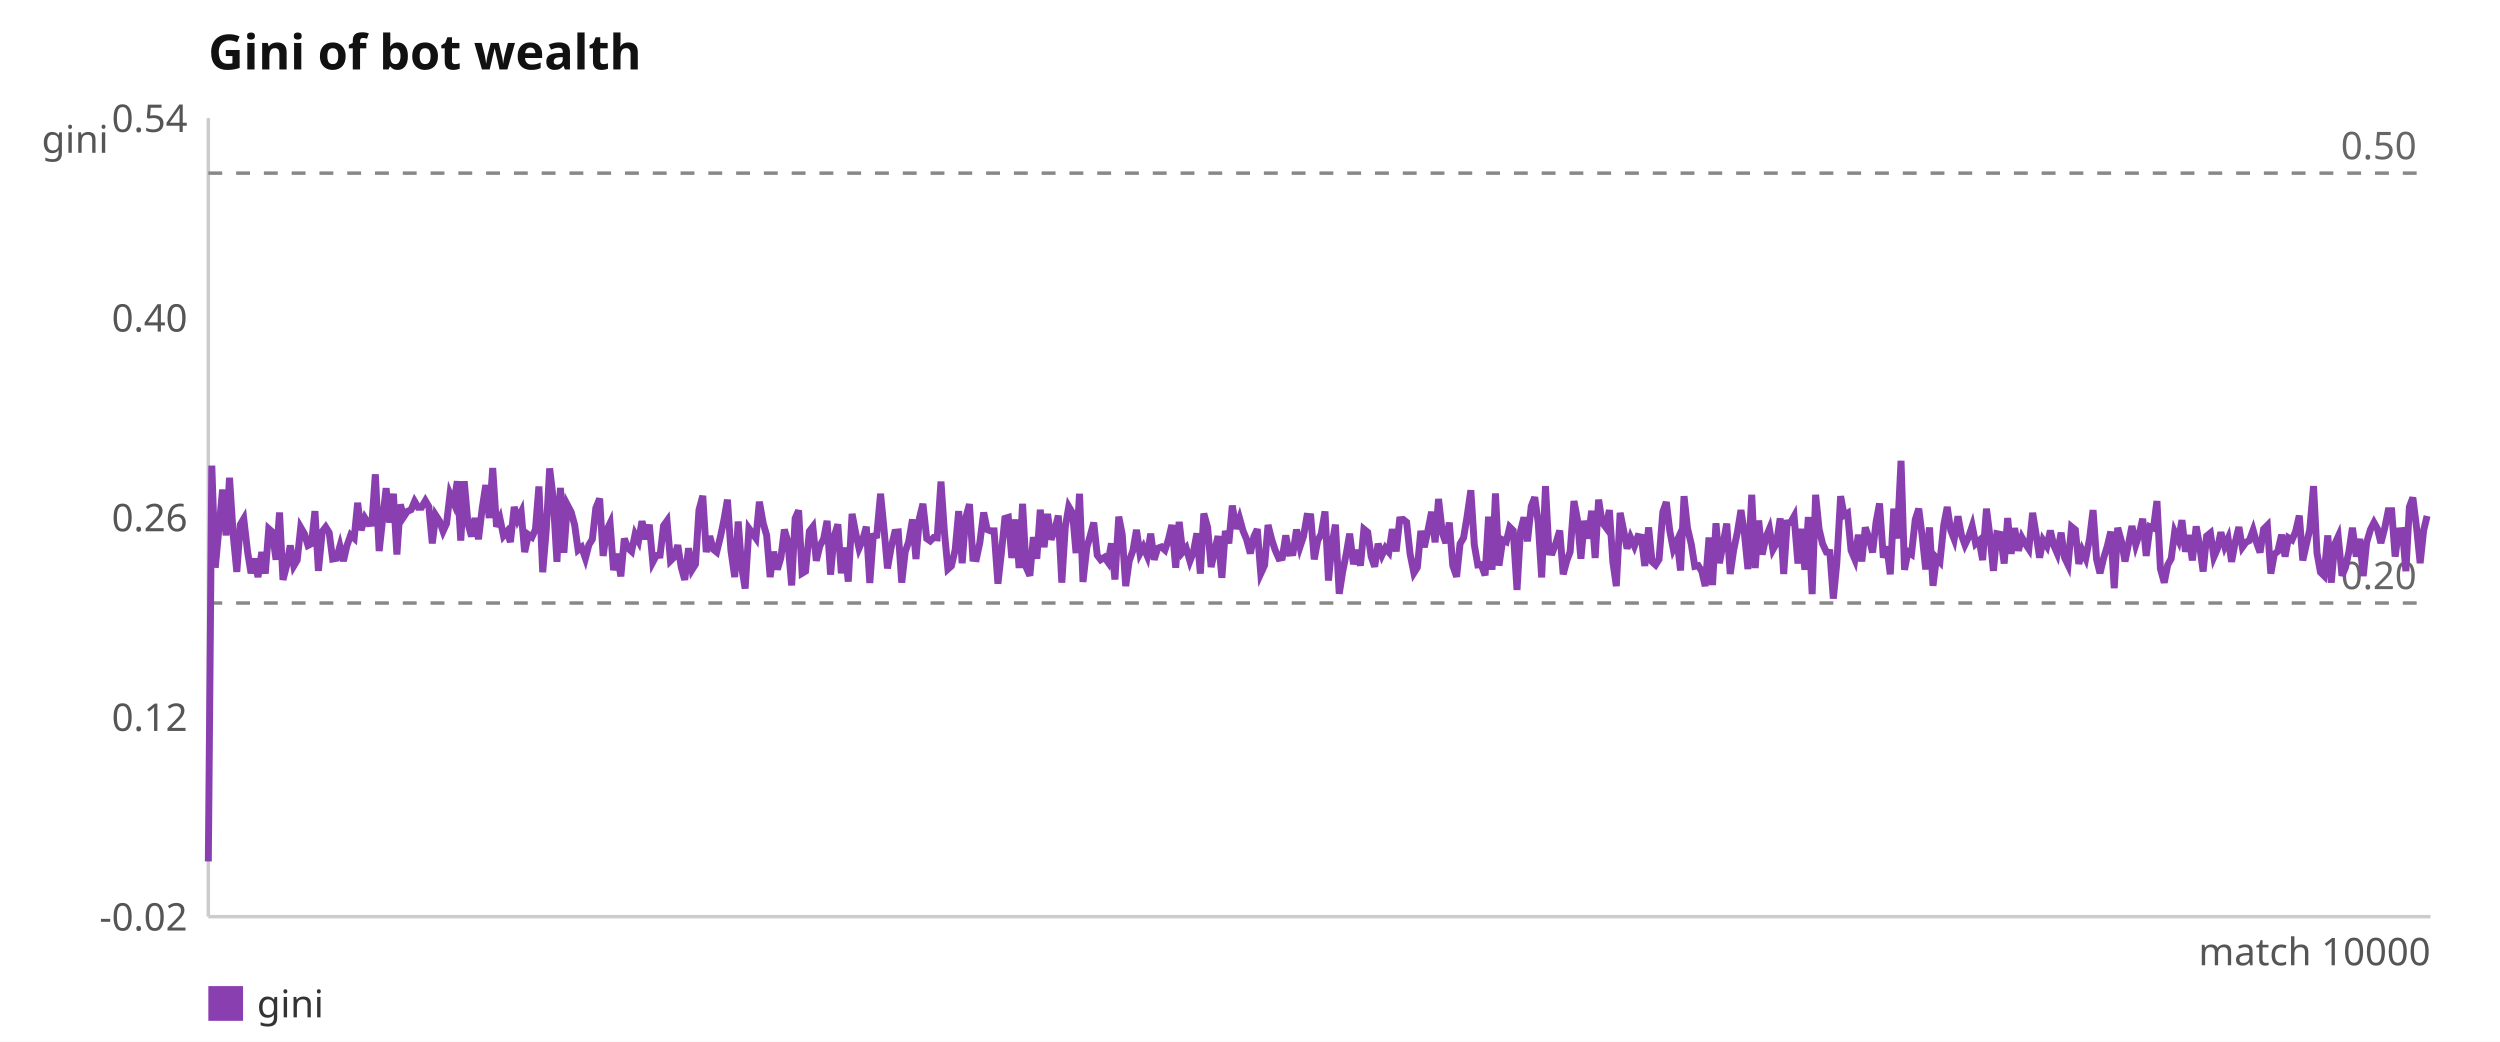
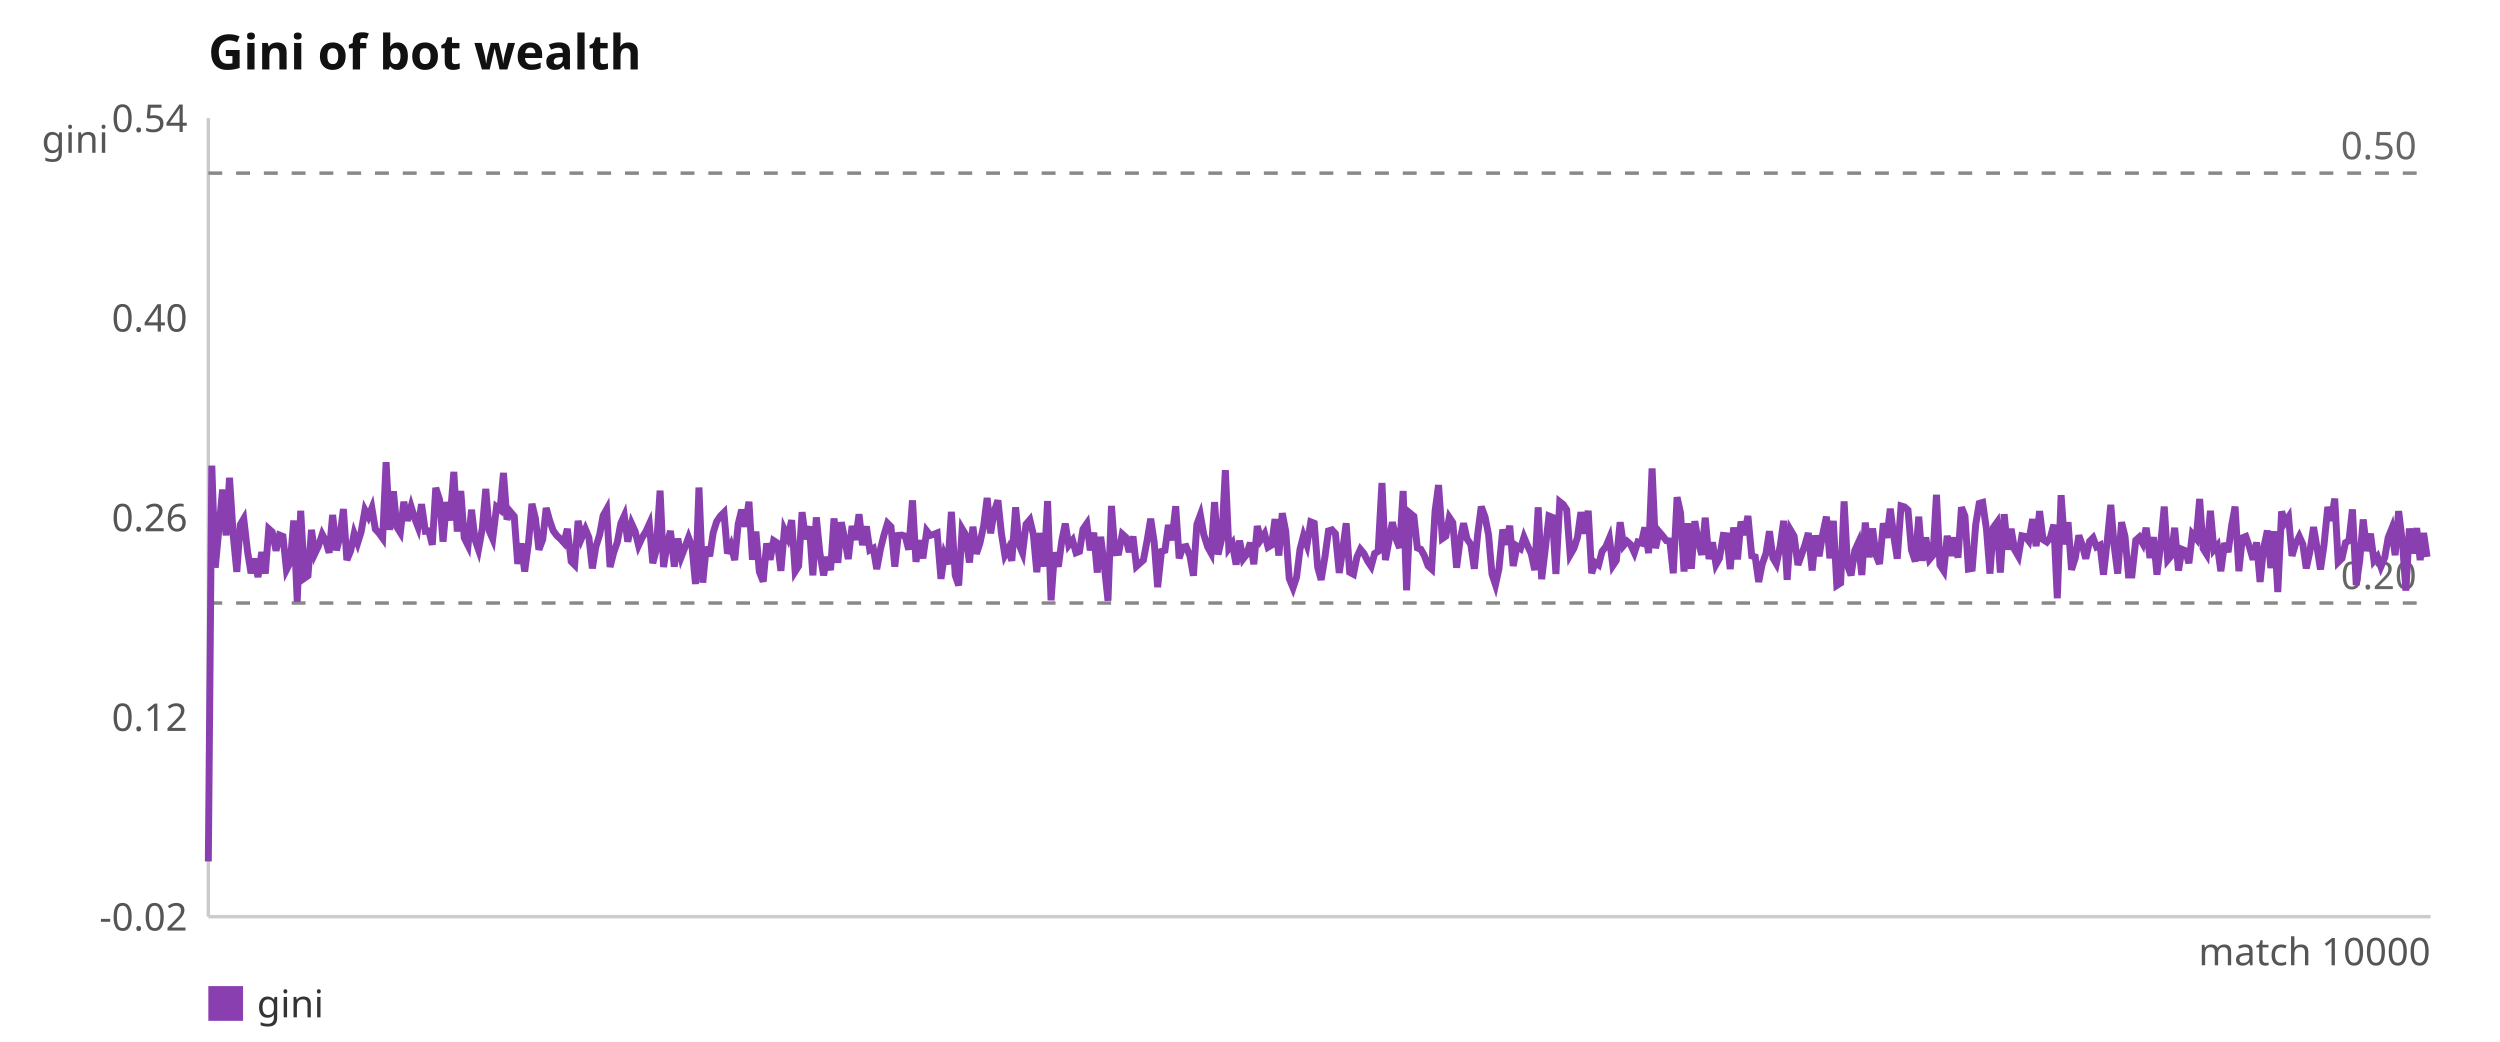
<svg xmlns="http://www.w3.org/2000/svg" viewBox="0 0 720 300" width="720" height="300" font-family="system-ui,sans-serif">
  <rect width="100%" height="100%" fill="#fff" />
  <text x="60" y="20" font-size="14" font-weight="600" fill="#111">Gini of bot wealth</text>
  <text x="12" y="44" font-size="11" fill="#555">gini</text>
  <line x1="60" x2="60" y1="34" y2="264" stroke="#ccc" />
  <line x1="60" x2="700" y1="264" y2="264" stroke="#ccc" />
  <text x="54" y="268" text-anchor="end" font-size="11" fill="#555">-0.02</text>
  <text x="54" y="210.5" text-anchor="end" font-size="11" fill="#555">0.12</text>
  <text x="54" y="153" text-anchor="end" font-size="11" fill="#555">0.26</text>
  <text x="54" y="95.5" text-anchor="end" font-size="11" fill="#555">0.40</text>
  <text x="54" y="38" text-anchor="end" font-size="11" fill="#555">0.54</text>
  <line x1="60" x2="700" y1="173.672" y2="173.672" stroke="#888" stroke-dasharray="4 4" />
  <text x="696" y="169.672" text-anchor="end" font-size="11" fill="#666">0.20</text>
  <line x1="60" x2="700" y1="49.862" y2="49.862" stroke="#888" stroke-dasharray="4 4" />
  <text x="696" y="45.862" text-anchor="end" font-size="11" fill="#666">0.50</text>
-   <polyline fill="none" stroke="#8a3fb0" stroke-width="2" points="60.0,248.1 61.0,134.1 62.0,163.5 63.1,151.7 64.1,141.0 65.1,154.2 66.1,137.6 67.2,154.5 68.2,164.7 69.2,151.1 70.2,149.4 71.3,158.9 72.3,165.1 73.3,160.9 74.3,166.2 75.4,159.0 76.4,165.2 77.4,152.3 78.4,153.2 79.5,161.2 80.5,147.6 81.5,167.0 82.5,163.1 83.6,157.1 84.6,163.0 85.6,161.3 86.6,151.9 87.7,153.8 88.7,157.1 89.7,156.6 90.7,147.2 91.7,164.4 92.8,153.1 93.8,151.8 94.8,153.4 95.8,161.0 96.9,160.8 97.9,157.3 98.9,161.6 99.9,157.2 101.0,154.1 102.0,155.0 103.0,144.8 104.0,152.7 105.1,149.2 106.1,150.8 107.1,150.7 108.1,136.6 109.2,158.7 110.2,149.5 111.2,140.6 112.2,150.5 113.3,142.2 114.3,159.7 115.3,145.3 116.3,148.8 117.3,147.3 118.4,146.8 119.4,144.4 120.4,146.1 121.4,146.1 122.5,144.2 123.5,145.9 124.5,156.5 125.5,148.4 126.6,150.1 127.6,153.0 128.6,150.8 129.6,142.3 130.7,144.9 131.7,138.6 132.7,155.7 133.7,138.6 134.8,150.9 135.8,154.5 136.8,149.2 137.8,155.3 138.9,146.2 139.9,139.7 140.9,149.2 141.9,134.8 143.0,151.7 144.0,149.4 145.0,154.3 146.0,153.1 147.0,156.1 148.1,146.0 149.1,149.6 150.1,147.5 151.1,159.0 152.2,154.0 153.2,154.7 154.2,152.5 155.2,140.1 156.3,164.8 157.3,152.9 158.3,134.9 159.3,143.3 160.4,161.8 161.4,140.5 162.4,159.2 163.4,145.4 164.5,147.5 165.5,151.2 166.5,158.4 167.5,157.6 168.6,160.8 169.6,156.9 170.6,155.3 171.6,146.3 172.7,143.6 173.7,160.1 174.7,152.8 175.7,150.7 176.7,164.2 177.8,159.5 178.8,166.0 179.8,155.1 180.8,157.8 181.9,158.8 182.9,153.9 183.9,155.8 184.9,150.1 186.0,155.3 187.0,151.1 188.0,161.9 189.0,160.0 190.1,159.9 191.1,151.4 192.1,150.0 193.1,161.5 194.2,160.4 195.2,157.0 196.2,163.4 197.2,167.0 198.3,157.9 199.3,164.1 200.3,162.5 201.3,146.9 202.4,142.8 203.4,159.0 204.4,154.4 205.4,158.2 206.4,159.0 207.5,154.5 208.5,149.7 209.5,143.9 210.5,158.5 211.6,166.2 212.6,150.2 213.6,163.4 214.6,169.5 215.7,152.2 216.7,153.6 217.7,155.0 218.7,144.5 219.8,150.7 220.8,154.2 221.8,166.2 222.8,158.9 223.9,164.0 224.9,160.6 225.9,152.5 226.9,156.0 228.0,168.6 229.0,149.3 230.0,147.0 231.0,165.1 232.0,164.5 233.1,153.0 234.1,151.7 235.1,161.5 236.1,157.3 237.2,155.2 238.2,150.0 239.2,165.5 240.2,154.6 241.3,151.0 242.3,165.1 243.3,157.7 244.3,167.5 245.4,148.0 246.4,153.3 247.4,157.9 248.4,155.6 249.5,151.7 250.5,167.9 251.5,154.4 252.5,154.2 253.6,142.2 254.6,152.4 255.6,163.7 256.6,157.9 257.7,153.3 258.7,153.2 259.7,167.8 260.7,158.9 261.7,156.0 262.8,149.6 263.8,161.0 264.8,149.2 265.8,145.1 266.9,155.1 267.9,155.8 268.9,154.8 269.9,154.9 271.0,138.7 272.0,153.3 273.0,163.9 274.0,163.0 275.1,158.3 276.1,147.2 277.1,162.2 278.1,149.2 279.2,145.2 280.2,160.8 281.2,160.9 282.2,156.2 283.3,147.6 284.3,152.5 285.3,152.9 286.3,152.9 287.4,168.1 288.4,159.2 289.4,149.3 290.4,149.0 291.4,160.7 292.5,149.6 293.5,163.6 294.5,145.1 295.5,163.3 296.6,165.8 297.6,154.7 298.6,160.9 299.6,146.8 300.7,157.6 301.7,148.0 302.7,155.4 303.7,152.8 304.8,148.5 305.8,167.8 306.8,151.8 307.8,145.9 308.9,147.8 309.9,159.3 310.9,142.2 311.9,167.6 313.0,157.7 314.0,154.2 315.0,150.5 316.0,159.9 317.0,161.2 318.1,160.5 319.1,161.9 320.1,156.5 321.1,166.9 322.2,148.8 323.2,153.9 324.2,168.8 325.2,161.6 326.3,158.5 327.3,152.6 328.3,159.4 329.3,157.5 330.4,160.1 331.4,153.7 332.4,161.2 333.4,157.9 334.5,157.5 335.5,158.4 336.5,155.4 337.5,151.2 338.6,163.5 339.6,150.3 340.6,159.0 341.6,157.8 342.7,161.6 343.7,159.0 344.7,153.6 345.7,165.2 346.7,147.9 347.8,151.9 348.8,163.3 349.8,158.7 350.8,154.4 351.9,166.4 352.9,152.9 353.9,156.5 354.9,145.6 356.0,152.3 357.0,149.3 358.0,152.9 359.0,155.3 360.1,159.4 361.1,154.6 362.1,152.4 363.1,165.2 364.2,162.8 365.2,151.2 366.2,155.2 367.2,158.3 368.3,160.8 369.3,160.6 370.3,154.2 371.3,159.3 372.4,159.2 373.4,152.5 374.4,157.5 375.4,154.5 376.4,148.7 377.5,148.8 378.5,161.1 379.5,155.7 380.5,153.8 381.6,147.3 382.6,167.2 383.6,156.8 384.6,151.1 385.7,171.0 386.7,164.6 387.7,159.6 388.7,153.7 389.8,162.5 390.8,158.4 391.8,162.9 392.8,152.4 393.9,153.3 394.9,160.3 395.9,163.2 396.9,156.6 398.0,159.9 399.0,157.8 400.0,159.0 401.0,152.4 402.1,158.8 403.1,149.7 404.1,149.6 405.1,150.4 406.1,159.5 407.2,165.0 408.2,163.4 409.2,152.9 410.2,157.6 411.3,152.5 412.3,147.4 413.3,156.2 414.3,143.7 415.4,153.5 416.4,156.4 417.4,150.5 418.4,162.9 419.5,166.1 420.5,156.6 421.5,154.9 422.5,148.9 423.6,141.2 424.6,156.9 425.6,162.7 426.6,162.6 427.7,165.7 428.7,148.8 429.7,164.1 430.7,142.1 431.7,162.9 432.8,155.5 433.8,156.0 434.8,151.8 435.8,152.8 436.9,169.9 437.9,153.0 438.9,149.0 439.9,155.9 441.0,145.8 442.0,143.2 443.0,150.5 444.0,166.3 445.1,140.0 446.1,159.0 447.1,159.1 448.1,156.4 449.2,152.8 450.2,165.4 451.2,161.6 452.2,158.9 453.3,144.3 454.3,149.6 455.3,160.9 456.3,150.0 457.4,155.1 458.4,147.1 459.4,160.7 460.4,143.9 461.4,150.4 462.5,151.9 463.5,146.9 464.5,161.8 465.5,168.8 466.6,147.7 467.6,152.7 468.6,158.0 469.6,154.8 470.7,157.3 471.7,154.5 472.7,154.7 473.7,163.0 474.8,151.9 475.8,161.8 476.8,162.7 477.8,161.1 478.9,147.4 479.9,144.6 480.9,152.9 481.9,158.1 483.0,155.7 484.0,164.3 485.0,142.9 486.0,152.1 487.1,156.8 488.1,163.1 489.1,162.9 490.1,164.5 491.1,168.8 492.2,154.8 493.2,168.5 494.2,150.7 495.2,162.2 496.3,156.3 497.3,150.8 498.3,165.3 499.3,158.4 500.4,153.1 501.4,146.9 502.4,153.7 503.4,163.9 504.5,142.5 505.5,163.6 506.5,149.9 507.5,159.7 508.6,154.7 509.6,152.3 510.6,158.3 511.6,156.5 512.7,149.3 513.7,165.3 514.7,150.6 515.7,150.5 516.7,148.7 517.8,162.3 518.8,152.3 519.8,164.1 520.8,148.9 521.9,171.1 522.9,142.5 523.9,152.4 524.9,156.6 526.0,159.0 527.0,159.1 528.0,172.4 529.0,162.2 530.1,142.9 531.1,148.4 532.1,147.8 533.1,158.5 534.2,161.1 535.2,154.0 536.2,161.7 537.2,151.9 538.3,155.1 539.3,159.1 540.3,150.4 541.3,145.0 542.4,160.6 543.4,157.4 544.4,165.4 545.4,146.5 546.4,155.1 547.5,132.7 548.5,164.1 549.5,158.9 550.5,159.6 551.6,149.6 552.6,146.5 553.6,154.5 554.6,164.0 555.7,151.9 556.7,168.7 557.7,160.7 558.7,161.8 559.8,151.2 560.8,146.0 561.8,152.7 562.8,155.3 563.9,148.7 564.9,154.1 565.9,156.9 566.9,154.8 568.0,151.5 569.0,156.6 570.0,155.7 571.0,161.3 572.1,146.5 573.1,154.4 574.1,164.4 575.1,153.7 576.1,153.9 577.2,162.3 578.2,149.2 579.2,159.5 580.2,152.1 581.3,158.6 582.3,154.8 583.3,156.6 584.3,158.1 585.4,147.7 586.4,153.9 587.4,160.6 588.4,155.6 589.5,157.3 590.5,152.8 591.5,157.1 592.5,159.4 593.6,153.4 594.6,160.6 595.6,162.7 596.6,151.7 597.7,152.6 598.7,162.4 599.7,158.6 600.7,160.8 601.8,155.1 602.8,146.9 603.8,161.0 604.8,165.1 605.8,160.9 606.9,157.3 607.9,153.1 608.9,169.4 609.9,152.0 611.0,156.0 612.0,161.7 613.0,156.7 614.0,151.5 615.1,156.9 616.1,153.8 617.1,149.4 618.1,160.1 619.2,151.7 620.2,152.1 621.2,144.3 622.2,163.8 623.3,167.8 624.3,162.7 625.3,160.9 626.3,153.2 627.4,155.6 628.4,149.8 629.4,158.9 630.4,154.1 631.4,161.4 632.5,151.6 633.5,157.2 634.5,164.6 635.5,154.4 636.6,153.5 637.6,160.4 638.6,158.1 639.6,153.3 640.7,157.4 641.7,155.1 642.7,161.8 643.7,156.3 644.8,151.8 645.8,157.6 646.8,156.2 647.8,155.7 648.9,152.7 649.9,156.3 650.9,159.1 651.9,152.4 653.0,151.3 654.0,165.2 655.0,159.6 656.0,158.8 657.1,154.0 658.1,160.3 659.1,154.9 660.1,155.5 661.1,153.2 662.2,148.5 663.2,161.4 664.2,156.9 665.2,152.6 666.3,140.0 667.3,159.3 668.3,164.8 669.3,165.8 670.4,154.2 671.4,167.8 672.4,156.7 673.4,154.5 674.5,165.8 675.5,163.4 676.5,158.8 677.5,152.0 678.6,160.3 679.6,155.2 680.6,165.9 681.6,156.2 682.7,152.5 683.7,150.5 684.7,152.3 685.7,156.4 686.8,152.1 687.8,147.1 688.8,147.1 689.8,160.3 690.8,152.9 691.9,152.8 692.9,164.5 693.9,146.0 694.9,143.3 696.0,152.2 697.0,162.2 698.0,152.8 699.0,148.6" />
+   <polyline fill="none" stroke="#8a3fb0" stroke-width="2" points="60.0,248.1 61.0,134.1 62.0,163.5 63.1,151.7 64.1,141.0 65.1,154.2 66.1,137.6 67.2,154.5 68.2,164.7 69.2,151.1 70.2,149.4 71.3,158.9 72.3,165.1 73.3,160.9 74.3,166.2 75.4,159.0 76.4,165.2 77.4,152.3 78.4,153.2 79.5,158.6 80.5,154.1 81.5,154.5 82.5,164.1 83.6,161.9 84.6,149.9 85.6,173.3 86.6,147.1 87.7,166.5 88.7,165.8 89.7,152.6 90.7,159.4 91.7,157.3 92.8,153.9 93.8,155.8 94.8,159.2 95.8,148.3 96.9,158.5 97.9,154.6 98.9,146.6 99.9,161.3 101.0,158.6 102.0,153.7 103.0,156.4 104.0,153.2 105.1,146.9 106.1,148.8 107.1,146.3 108.1,152.4 109.2,153.6 110.2,155.0 111.2,133.1 112.2,152.6 113.3,141.5 114.3,151.8 115.3,153.4 116.3,144.5 117.3,150.0 118.4,145.9 119.4,149.2 120.4,151.8 121.4,145.2 122.5,153.0 123.5,152.9 124.5,156.9 125.5,140.5 126.6,143.9 127.6,156.0 128.6,144.6 129.6,149.9 130.7,135.9 131.7,153.1 132.7,141.4 133.7,154.9 134.8,157.1 135.8,146.8 136.8,155.4 137.8,158.3 138.9,152.2 139.9,140.8 140.9,152.9 141.9,155.2 143.0,146.0 144.0,146.8 145.0,136.2 146.0,149.6 147.0,147.4 148.1,148.7 149.1,162.4 150.1,156.5 151.1,164.6 152.2,156.4 153.2,145.1 154.2,149.3 155.2,158.3 156.3,155.4 157.3,146.3 158.3,149.9 159.3,152.8 160.4,154.3 161.4,155.2 162.4,156.3 163.4,152.3 164.5,161.7 165.5,162.7 166.5,150.0 167.5,155.0 168.6,152.4 169.6,154.8 170.6,163.7 171.6,157.5 172.7,154.0 173.7,148.5 174.7,146.7 175.7,163.3 176.7,159.3 177.8,156.1 178.8,150.7 179.8,148.5 180.8,156.0 181.9,150.8 182.9,153.0 183.9,157.1 184.9,154.9 186.0,153.1 187.0,150.9 188.0,162.2 189.0,158.4 190.1,141.3 191.1,163.3 192.1,156.9 193.1,152.9 194.2,163.2 195.2,155.1 196.2,160.4 197.2,157.8 198.3,154.8 199.3,157.5 200.3,168.2 201.3,140.4 202.4,167.8 203.4,157.5 204.4,160.2 205.4,153.4 206.4,150.2 207.5,148.6 208.5,147.6 209.5,159.4 210.5,157.1 211.6,161.3 212.6,150.9 213.6,146.8 214.6,151.7 215.7,144.5 216.7,161.2 217.7,153.1 218.7,164.7 219.8,167.5 220.8,156.5 221.8,161.2 222.8,155.7 223.9,156.4 224.9,164.4 225.9,152.6 226.9,154.8 228.0,149.8 229.0,164.6 230.0,163.0 231.0,147.5 232.0,155.3 233.1,151.6 234.1,165.7 235.1,149.0 236.1,159.1 237.2,165.7 238.2,160.4 239.2,164.2 240.2,149.3 241.3,162.1 242.3,150.4 243.3,155.4 244.3,161.0 245.4,151.5 246.4,155.5 247.4,148.1 248.4,157.0 249.5,151.6 250.5,158.4 251.5,157.9 252.5,163.9 253.6,158.0 254.6,154.0 255.6,150.7 256.6,151.7 257.7,163.2 258.7,154.2 259.7,154.1 260.7,154.4 261.7,158.3 262.8,144.1 263.8,161.8 264.8,155.6 265.8,160.8 266.9,152.9 267.9,154.2 268.9,153.9 269.9,153.5 271.0,166.7 272.0,159.9 273.0,162.5 274.0,147.4 275.1,165.7 276.1,168.6 277.1,152.3 278.1,154.0 279.2,162.0 280.2,151.7 281.2,159.5 282.2,156.5 283.3,151.4 284.3,143.4 285.3,153.6 286.3,147.4 287.4,144.1 288.4,153.6 289.4,159.9 290.4,158.0 291.4,161.5 292.5,146.1 293.5,156.9 294.5,159.3 295.5,151.0 296.6,149.7 297.6,153.9 298.6,164.8 299.6,153.5 300.7,163.2 301.7,144.3 302.7,172.9 303.7,159.1 304.8,163.2 305.8,155.7 306.8,150.8 307.8,157.0 308.9,155.6 309.9,159.2 310.9,158.8 311.9,152.4 313.0,150.8 314.0,158.5 315.0,153.4 316.0,164.9 317.0,154.6 318.1,163.5 319.1,173.0 320.1,145.7 321.1,159.2 322.2,159.1 323.2,153.8 324.2,154.7 325.2,159.0 326.3,154.5 327.3,163.1 328.3,162.2 329.3,161.3 330.4,155.5 331.4,149.4 332.4,156.1 333.4,169.1 334.5,158.8 335.5,158.5 336.5,151.2 337.5,155.6 338.6,145.8 339.6,160.8 340.6,157.6 341.6,157.4 342.7,160.1 343.7,165.8 344.7,151.0 345.7,148.3 346.7,154.0 347.8,157.5 348.8,159.3 349.8,144.6 350.8,159.7 351.9,154.9 352.9,135.4 353.9,157.9 354.9,156.5 356.0,162.6 357.0,155.7 358.0,161.0 359.0,159.7 360.1,156.3 361.1,162.5 362.1,151.5 363.1,155.4 364.2,153.7 365.2,157.6 366.2,157.0 367.2,149.5 368.3,160.0 369.3,147.8 370.3,153.1 371.3,166.6 372.4,169.3 373.4,166.3 374.4,158.2 375.4,154.3 376.4,157.0 377.5,150.3 378.5,150.7 379.5,163.4 380.5,167.0 381.6,160.3 382.6,152.9 383.6,152.6 384.6,153.7 385.7,165.0 386.7,158.3 387.7,150.7 388.7,164.8 389.8,165.4 390.8,160.4 391.8,158.2 392.8,159.4 393.9,161.6 394.9,163.1 395.9,159.4 396.9,158.8 398.0,139.1 399.0,161.3 400.0,155.9 401.0,150.4 402.1,155.3 403.1,157.8 404.1,141.4 405.1,170.0 406.1,147.8 407.2,148.7 408.2,157.8 409.2,158.2 410.2,160.0 411.3,163.0 412.3,163.9 413.3,147.2 414.3,139.7 415.4,155.1 416.4,154.4 417.4,149.0 418.4,150.5 419.5,163.5 420.5,155.6 421.5,150.7 422.5,155.2 423.6,156.8 424.6,163.8 425.6,153.6 426.6,145.9 427.7,148.9 428.7,154.0 429.7,165.4 430.7,168.4 431.7,163.8 432.8,152.5 433.8,156.9 434.8,151.4 435.8,163.0 436.9,157.3 437.9,158.0 438.9,154.7 439.9,157.1 441.0,159.5 442.0,164.2 443.0,146.1 444.0,166.8 445.1,157.6 446.1,148.6 447.1,149.0 448.1,165.3 449.2,144.5 450.2,145.3 451.2,146.8 452.2,159.8 453.3,157.9 454.3,154.8 455.3,147.5 456.3,153.7 457.4,147.1 458.4,165.1 459.4,162.0 460.4,162.7 461.4,158.8 462.5,157.4 463.5,155.0 464.5,162.9 465.5,161.4 466.6,150.4 467.6,157.1 468.6,155.9 469.6,156.8 470.7,159.2 471.7,156.1 472.7,156.4 473.7,151.9 474.8,159.3 475.8,134.9 476.8,157.9 477.8,153.1 478.9,154.4 479.9,155.7 480.9,155.8 481.9,165.1 483.0,143.2 484.0,147.7 485.0,164.6 486.0,150.7 487.1,163.8 488.1,150.1 489.1,155.8 490.1,159.8 491.1,149.1 492.2,161.0 493.2,156.2 494.2,162.6 495.2,160.8 496.3,154.2 497.3,154.3 498.3,163.9 499.3,151.9 500.4,161.1 501.4,150.2 502.4,154.1 503.4,148.6 504.5,160.1 505.5,160.4 506.5,167.6 507.5,162.5 508.6,159.4 509.6,153.0 510.6,160.7 511.6,162.4 512.7,157.2 513.7,150.0 514.7,167.0 515.7,152.7 516.7,154.4 517.8,162.7 518.8,159.9 519.8,157.0 520.8,153.5 521.9,164.3 522.9,154.2 523.9,160.2 524.9,154.0 526.0,148.8 527.0,160.8 528.0,150.0 529.0,168.6 530.1,167.9 531.1,144.4 532.1,162.9 533.1,165.7 534.2,158.5 535.2,156.3 536.2,165.6 537.2,150.5 538.3,160.5 539.3,152.2 540.3,159.9 541.3,162.4 542.4,150.7 543.4,154.9 544.4,146.5 545.4,154.4 546.4,160.9 547.5,145.7 548.5,146.0 549.5,146.9 550.5,158.4 551.6,161.7 552.6,148.8 553.6,161.5 554.6,154.8 555.7,161.1 556.7,159.9 557.7,142.5 558.7,162.7 559.8,164.4 560.8,154.3 561.8,160.1 562.8,154.8 563.9,160.6 564.9,146.1 565.9,148.6 566.9,163.9 568.0,163.7 569.0,151.1 570.0,145.0 571.0,144.7 572.1,152.4 573.1,165.2 574.1,151.9 575.1,150.5 576.1,164.9 577.2,148.1 578.2,158.3 579.2,152.3 580.2,158.3 581.3,160.2 582.3,154.3 583.3,154.5 584.3,155.8 585.4,149.5 586.4,157.3 587.4,147.2 588.4,155.4 589.5,156.1 590.5,154.8 591.5,151.1 592.5,172.3 593.6,142.6 594.6,156.8 595.6,150.4 596.6,164.1 597.7,160.6 598.7,154.2 599.7,157.0 600.7,160.9 601.8,155.9 602.8,154.9 603.8,157.5 604.8,157.0 605.8,165.5 606.9,155.7 607.9,145.4 608.9,157.4 609.9,165.2 611.0,150.4 612.0,154.5 613.0,165.6 614.0,165.6 615.1,155.6 616.1,154.7 617.1,156.5 618.1,152.0 619.2,160.7 620.2,154.7 621.2,165.5 622.2,157.5 623.3,145.9 624.3,161.3 625.3,160.1 626.3,152.0 627.4,164.3 628.4,158.2 629.4,158.6 630.4,162.2 631.4,153.8 632.5,155.1 633.5,143.7 634.5,158.0 635.5,159.6 636.6,147.1 637.6,158.3 638.6,157.1 639.6,164.5 640.7,156.4 641.7,159.0 642.7,151.4 643.7,145.9 644.8,164.5 645.8,154.9 646.8,154.5 647.8,157.4 648.9,161.2 649.9,156.2 650.9,167.6 651.9,158.0 653.0,152.8 654.0,163.6 655.0,153.0 656.0,170.5 657.1,147.3 658.1,150.4 659.1,148.9 660.1,160.1 661.1,156.7 662.2,154.5 663.2,156.7 664.2,163.7 665.2,159.1 666.3,151.8 667.3,157.7 668.3,164.0 669.3,157.1 670.4,146.0 671.4,150.0 672.4,143.6 673.4,161.9 674.5,160.8 675.5,156.3 676.5,155.7 677.5,146.7 678.6,168.5 679.6,161.4 680.6,149.6 681.6,158.7 682.7,153.7 683.7,161.5 684.7,160.3 685.7,163.2 686.8,160.6 687.8,154.8 688.8,152.3 689.8,159.9 690.8,147.2 691.9,156.1 692.9,170.1 693.9,152.2 694.9,159.4 696.0,152.1 697.0,161.3 698.0,153.5 699.0,160.4" />
  <rect x="60" y="284" width="10" height="10" fill="#8a3fb0" />
  <text x="74" y="293" font-size="11" fill="#333">gini</text>
  <text x="700" y="278" text-anchor="end" font-size="11" fill="#555">match 10000</text>
</svg>
